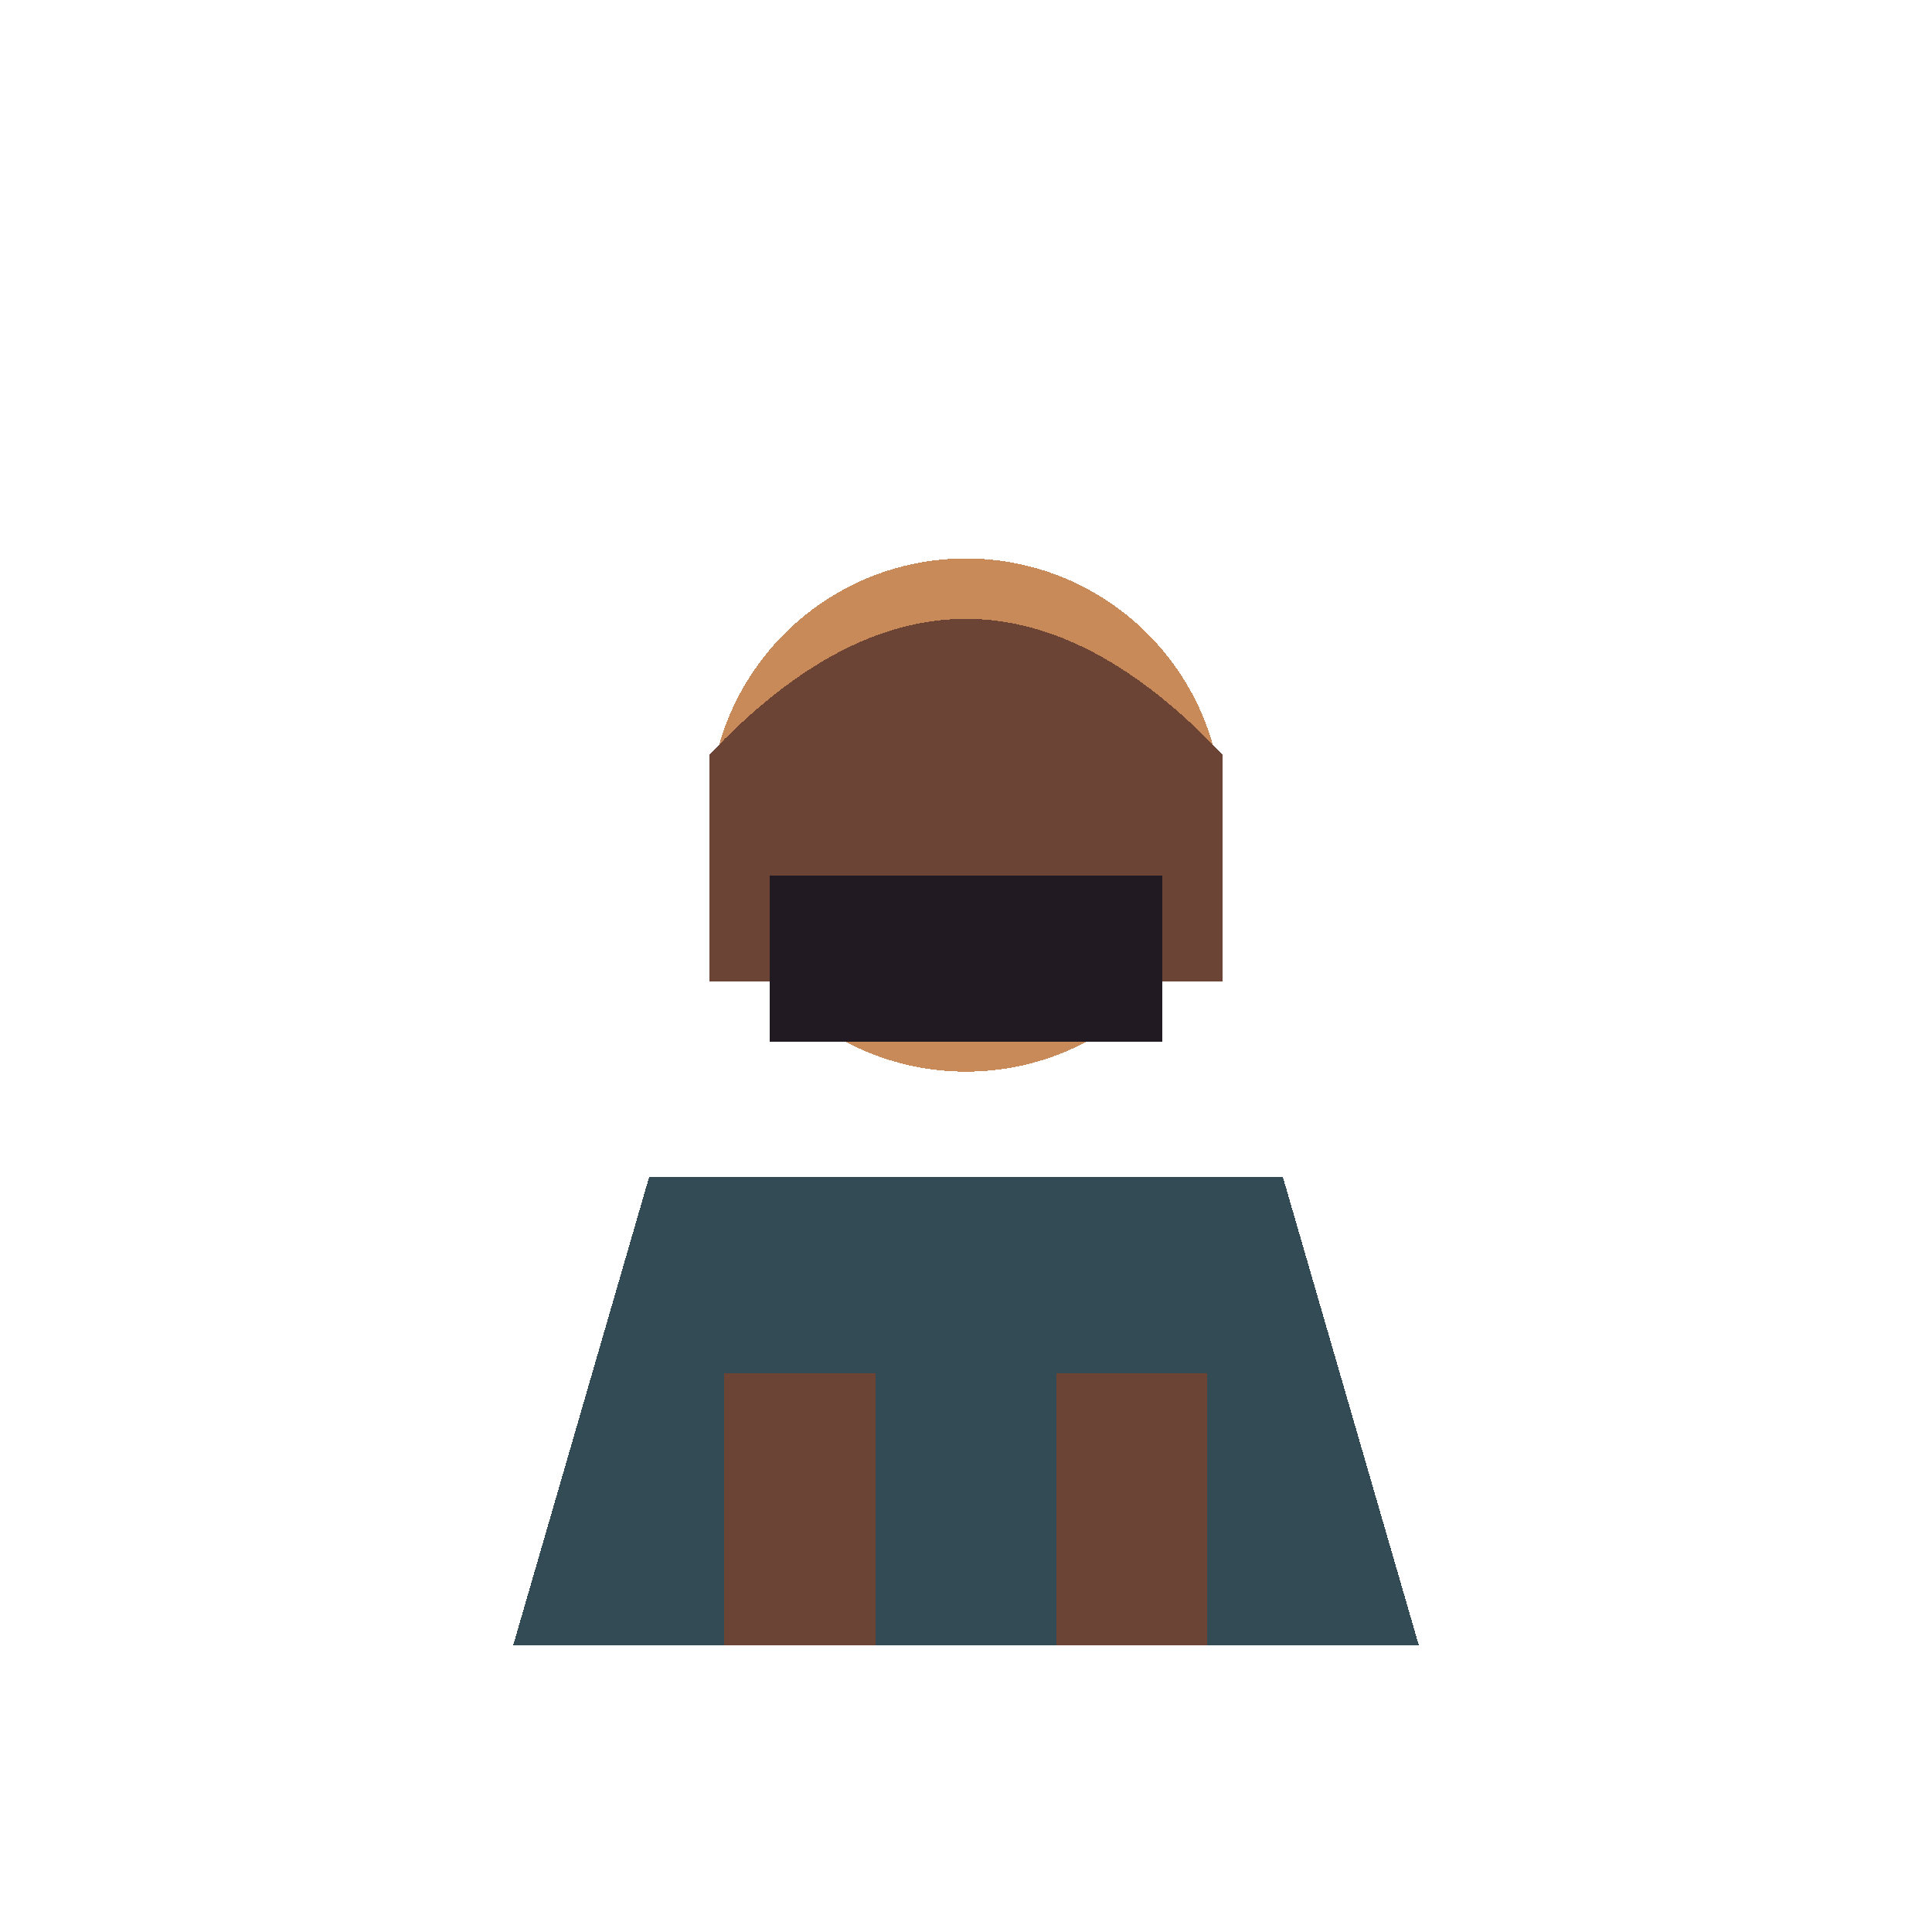
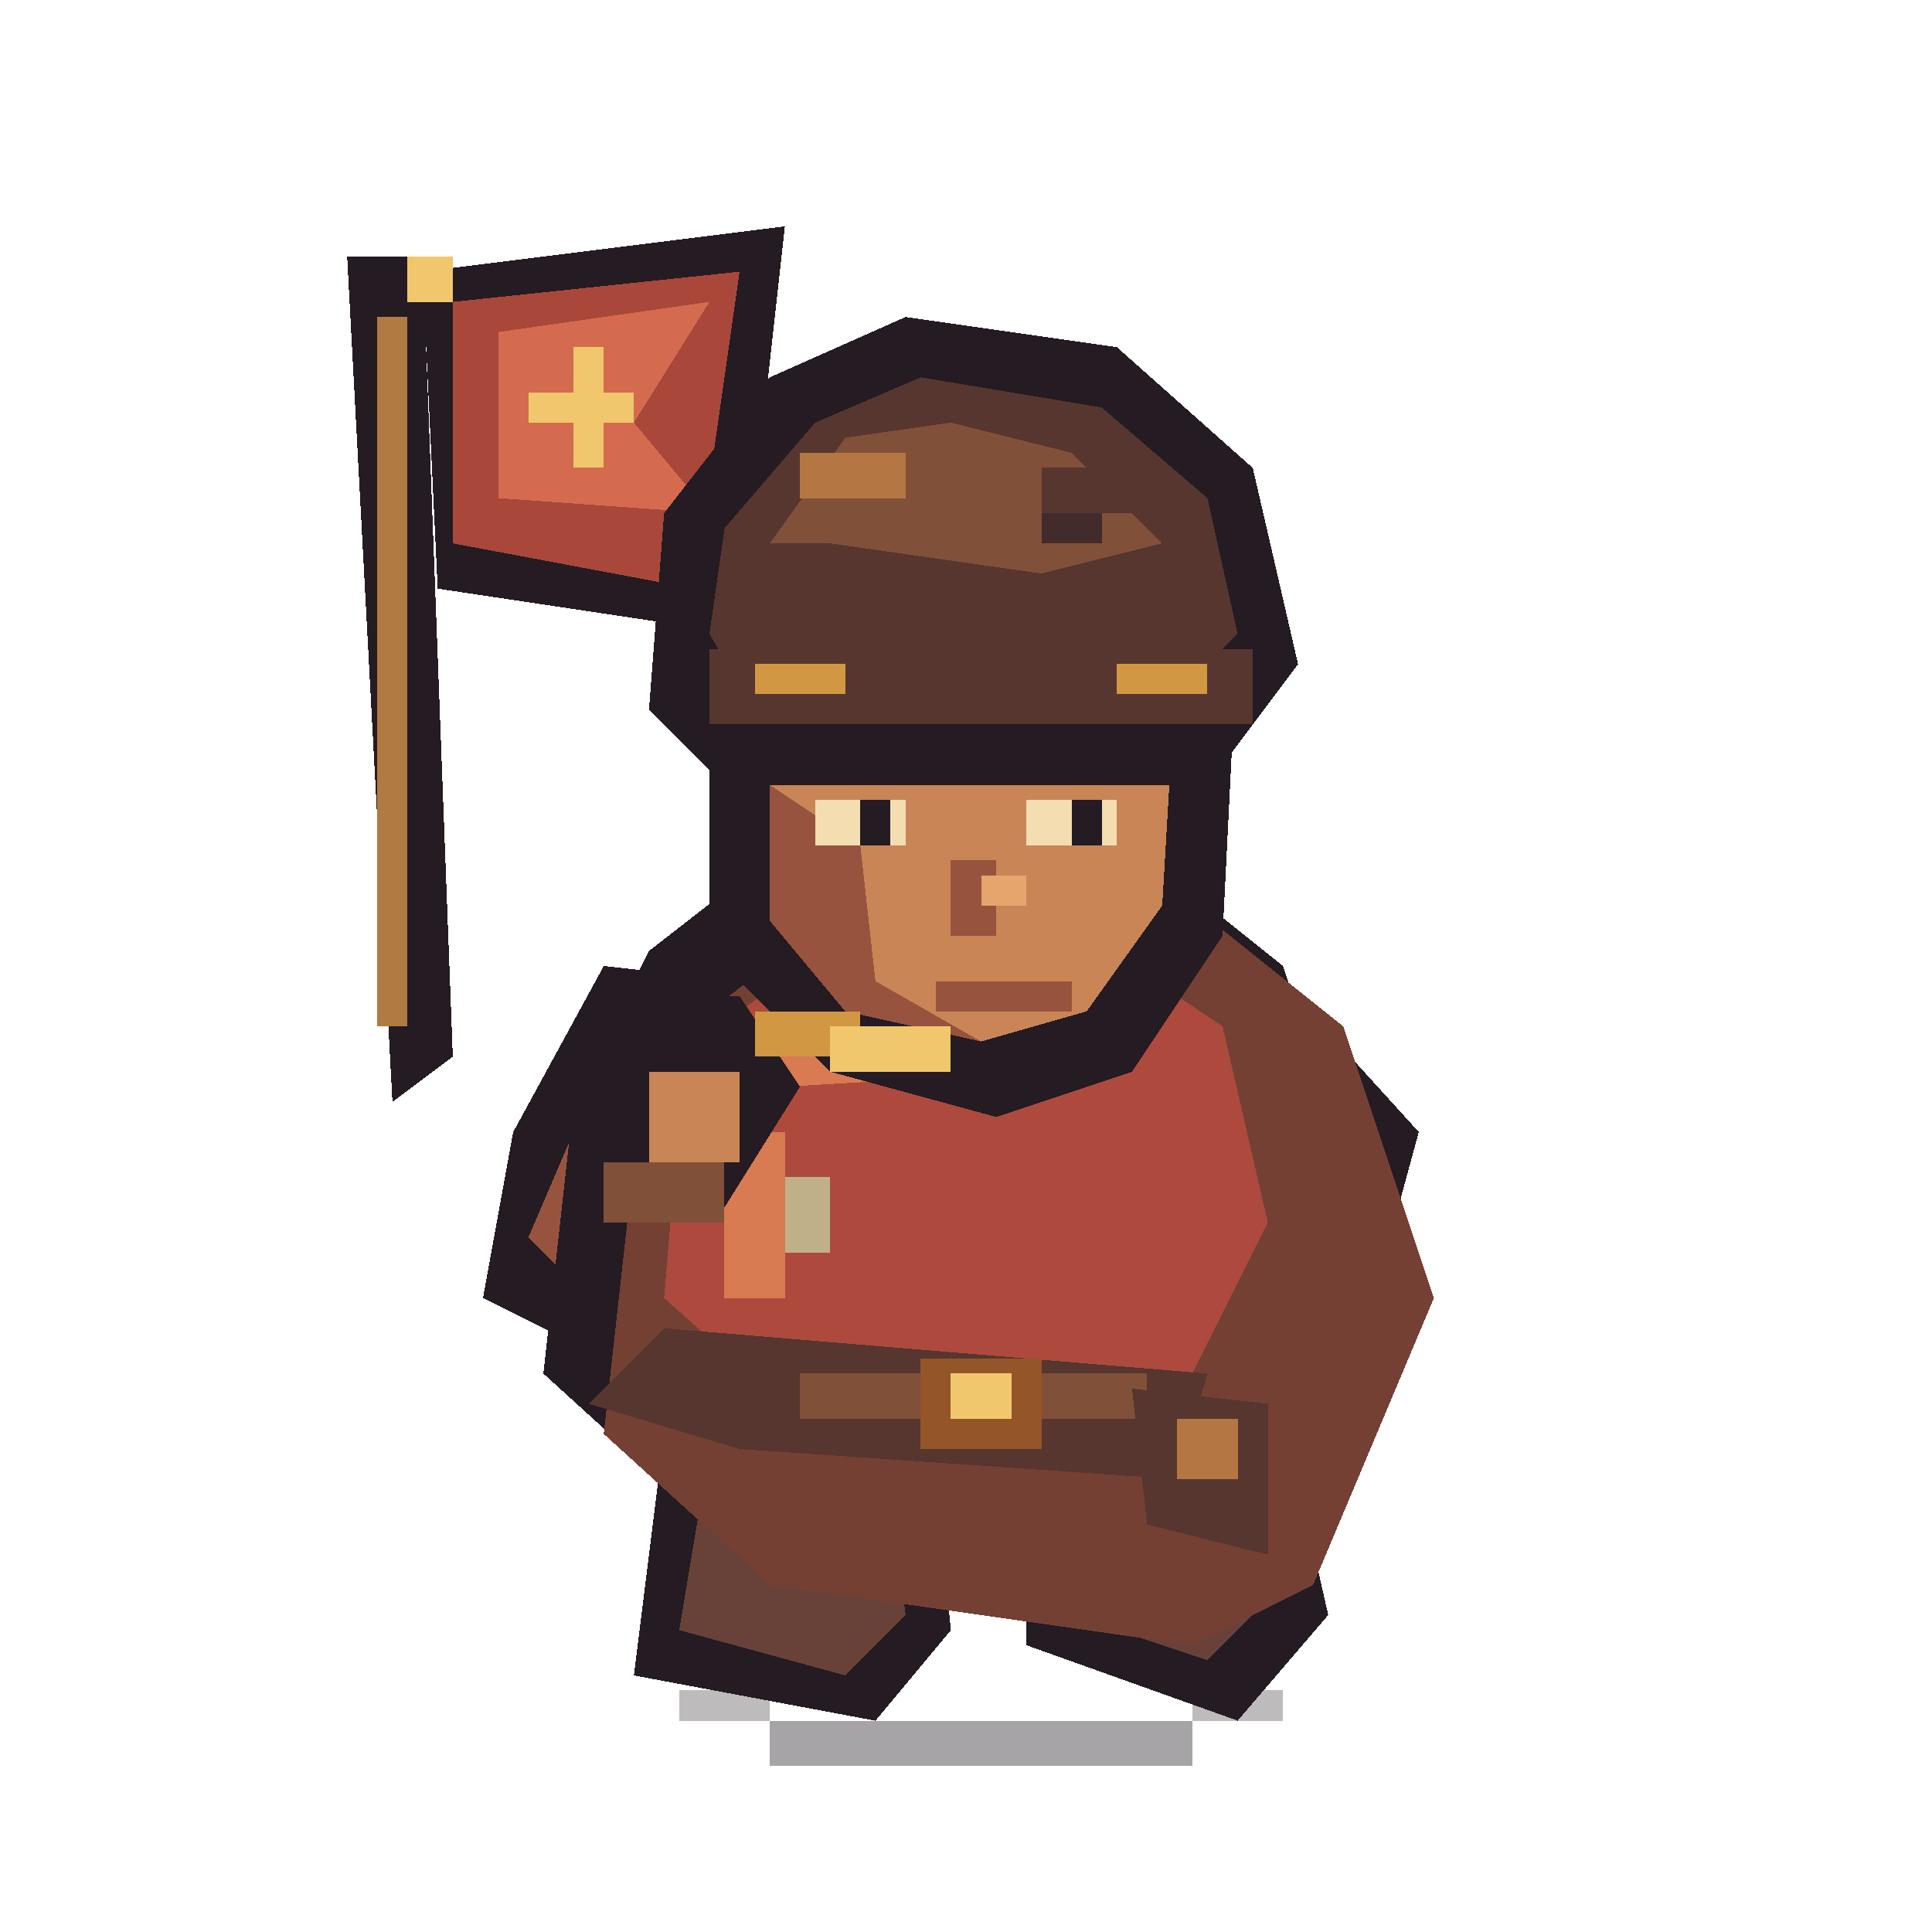
<svg xmlns="http://www.w3.org/2000/svg" width="128" height="128" viewBox="0 0 128 128" shape-rendering="crispEdges">
-   <g>
-     <path d="M43 78h42l9 31H34z" fill="#334b55" />
-     <circle cx="64" cy="54" r="17" fill="#c98a5a" />
-     <path d="M47 50q17-18 34 0v15H47z" fill="#6b4435" />
-     <path d="M51 58h26v11H51z" fill="#211a22" />
-     <path d="M48 91h10v18H48zM70 91h10v18H70z" fill="#6b4435" />
+   <g transform="translate(0 0)">
+     <path d="M23 17L28 17L30 70L26 73Z" fill="#241b23" />
+     <rect x="25" y="21" width="2" height="47" fill="#b27a43" />
+     <path d="M28 18L52 15L49 42L29 39Z" fill="#241b23" />
+     <path d="M30 20L49 18L46 39L30 36Z" fill="#a9473b" />
+     <path d="M33 22L47 20L42 28L47 34L33 33Z" fill="#d46b4e" />
+     <rect x="35" y="26" width="7" height="2" fill="#f1c76d" />
+     <rect x="38" y="23" width="2" height="8" fill="#f1c76d" />
+     <rect x="27" y="17" width="3" height="3" fill="#f1c76d" />
+     <rect x="45" y="112" width="6" height="2" fill="#241b23" opacity="0.3" />
+     <rect x="51" y="114" width="28" height="3" fill="#241b23" opacity="0.4" />
+     <rect x="79" y="112" width="6" height="2" fill="#241b23" opacity="0.3" />
+     <path d="M45 87L61 88L63 108L58 114L42 111Z" fill="#241b23" />
+     <path d="M68 88L83 85L88 107L82 114L68 109Z" fill="#241b23" />
+     <path d="M48 90L58 91L60 107L56 111L45 108Z" fill="#684238" />
+     <path d="M71 91L80 89L84 106L80 110L71 107Z" fill="#684238" />
+     <rect x="48" y="97" width="6" height="3" fill="#b47743" />
+     <rect x="73" y="98" width="6" height="3" fill="#b47743" />
+     <path d="M40 64L49 65L53 76L47 86L40 90L32 86L34 75Z" fill="#241b23" />
+     <path d="M41 68L47 68L49 76L44 82L38 85L35 82L38 75Z" fill="#98533f" />
+     <path d="M75 64L84 64L94 75L91 86L83 90L76 82Z" fill="#241b23" />
+     <path d="M78 67L83 68L90 76L88 83L82 84L78 78Z" fill="#c98556" />
+     <rect x="85" y="76" width="6" height="4" fill="#e5a56d" />
+     <path d="M43 63L52 56L75 56L85 64L91 82L83 101L75 105L47 101L36 91L38 73Z" fill="#241b23" />
+     <path d="M47 67L56 60L79 60L89 68L95 86L87 105L79 109L51 105L40 95L42 77Z" fill="#744034" />
+     <path d="M49 67L56 62L72 62L81 68L84 81L77 95L53 94L44 86L45 74Z" fill="#ad4a3d" />
+     <path d="M51 68L57 63L69 63L76 68L69 71L52 72Z" fill="#d87a52" />
+     <rect x="48" y="75" width="4" height="11" fill="#d87a52" />
+     <rect x="52" y="78" width="3" height="5" fill="#c0b089" />
+     <path d="M44 88L80 91L78 98L49 96L39 93Z" fill="#56362f" />
+     <rect x="53" y="91" width="23" height="3" fill="#805039" />
+     <rect x="61" y="90" width="8" height="6" fill="#945528" />
+     <rect x="63" y="91" width="4" height="3" fill="#f1c76d" />
+     <path d="M75 92L84 93L84 103L76 101Z" fill="#56362f" />
+     <rect x="78" y="94" width="4" height="4" fill="#b47743" />
+     <path d="M47 39L54 33L74 34L82 42L81 62L75 71L66 74L55 71L47 63Z" fill="#241b23" />
+     <path d="M51 41L56 37L72 37L78 43L77 60L72 67L65 69L57 67L51 61Z" fill="#c98556" />
+     <path d="M51 52L57 56L58 65L65 69L56 67L51 61Z" fill="#98533f" />
+     <rect x="55" y="47" width="7" height="4" fill="#f4ddb1" />
+     <rect x="69" y="47" width="7" height="4" fill="#f4ddb1" />
+     <rect x="58" y="48" width="3" height="4" fill="#241b23" />
+     <rect x="71" y="48" width="3" height="4" fill="#241b23" />
+     <rect x="57" y="45" width="8" height="2" fill="#56362f" />
+     <rect x="68" y="45" width="8" height="2" fill="#56362f" />
+     <rect x="63" y="57" width="3" height="5" fill="#98533f" />
+     <rect x="65" y="58" width="3" height="2" fill="#e5a56d" />
+     <rect x="62" y="65" width="9" height="2" fill="#98533f" />
+     <path d="M41 66L49 66L53 72L48 80L42 79Z" fill="#241b23" />
+     <rect x="43" y="71" width="6" height="6" fill="#c98556" />
+     <rect x="40" y="77" width="8" height="4" fill="#805039" />
+     <rect x="50" y="67" width="7" height="3" fill="#d19743" />
+     <rect x="55" y="68" width="8" height="3" fill="#f1c76d" />
+     <path d="M43 47L44 34L51 25L60 21L74 23L83 31L86 44L80 52L48 52Z" fill="#241b23" />
+     <path d="M47 42L48 35L54 28L61 25L73 27L80 33L82 42L77 47L50 47Z" fill="#56362f" />
+     <path d="M51 36L56 29L63 28L71 30L77 36L69 38L55 36Z" fill="#805039" />
+     <rect x="53" y="30" width="7" height="3" fill="#b47743" />
+     <rect x="69" y="31" width="7" height="3" fill="#56362f" />
+     <rect x="47" y="43" width="36" height="5" fill="#56362f" />
+     <rect x="50" y="44" width="6" height="2" fill="#d19743" />
+     <rect x="74" y="44" width="6" height="2" fill="#d19743" />
+     <path d="MM55 31L55 38L58 40" fill="none" stroke="#e1ad6a" stroke-width="2" stroke-linecap="square" shape-rendering="crispEdges" />
+     <rect x="69" y="34" width="4" height="2" fill="#422b2b" />
+     <rect x="54" y="53" width="6" height="3" fill="#f4ddb1" />
+     <rect x="57" y="53" width="2" height="3" fill="#241b23" />
+     <rect x="68" y="53" width="6" height="3" fill="#f4ddb1" />
+     <rect x="71" y="53" width="2" height="3" fill="#241b23" />
  </g>
</svg>
